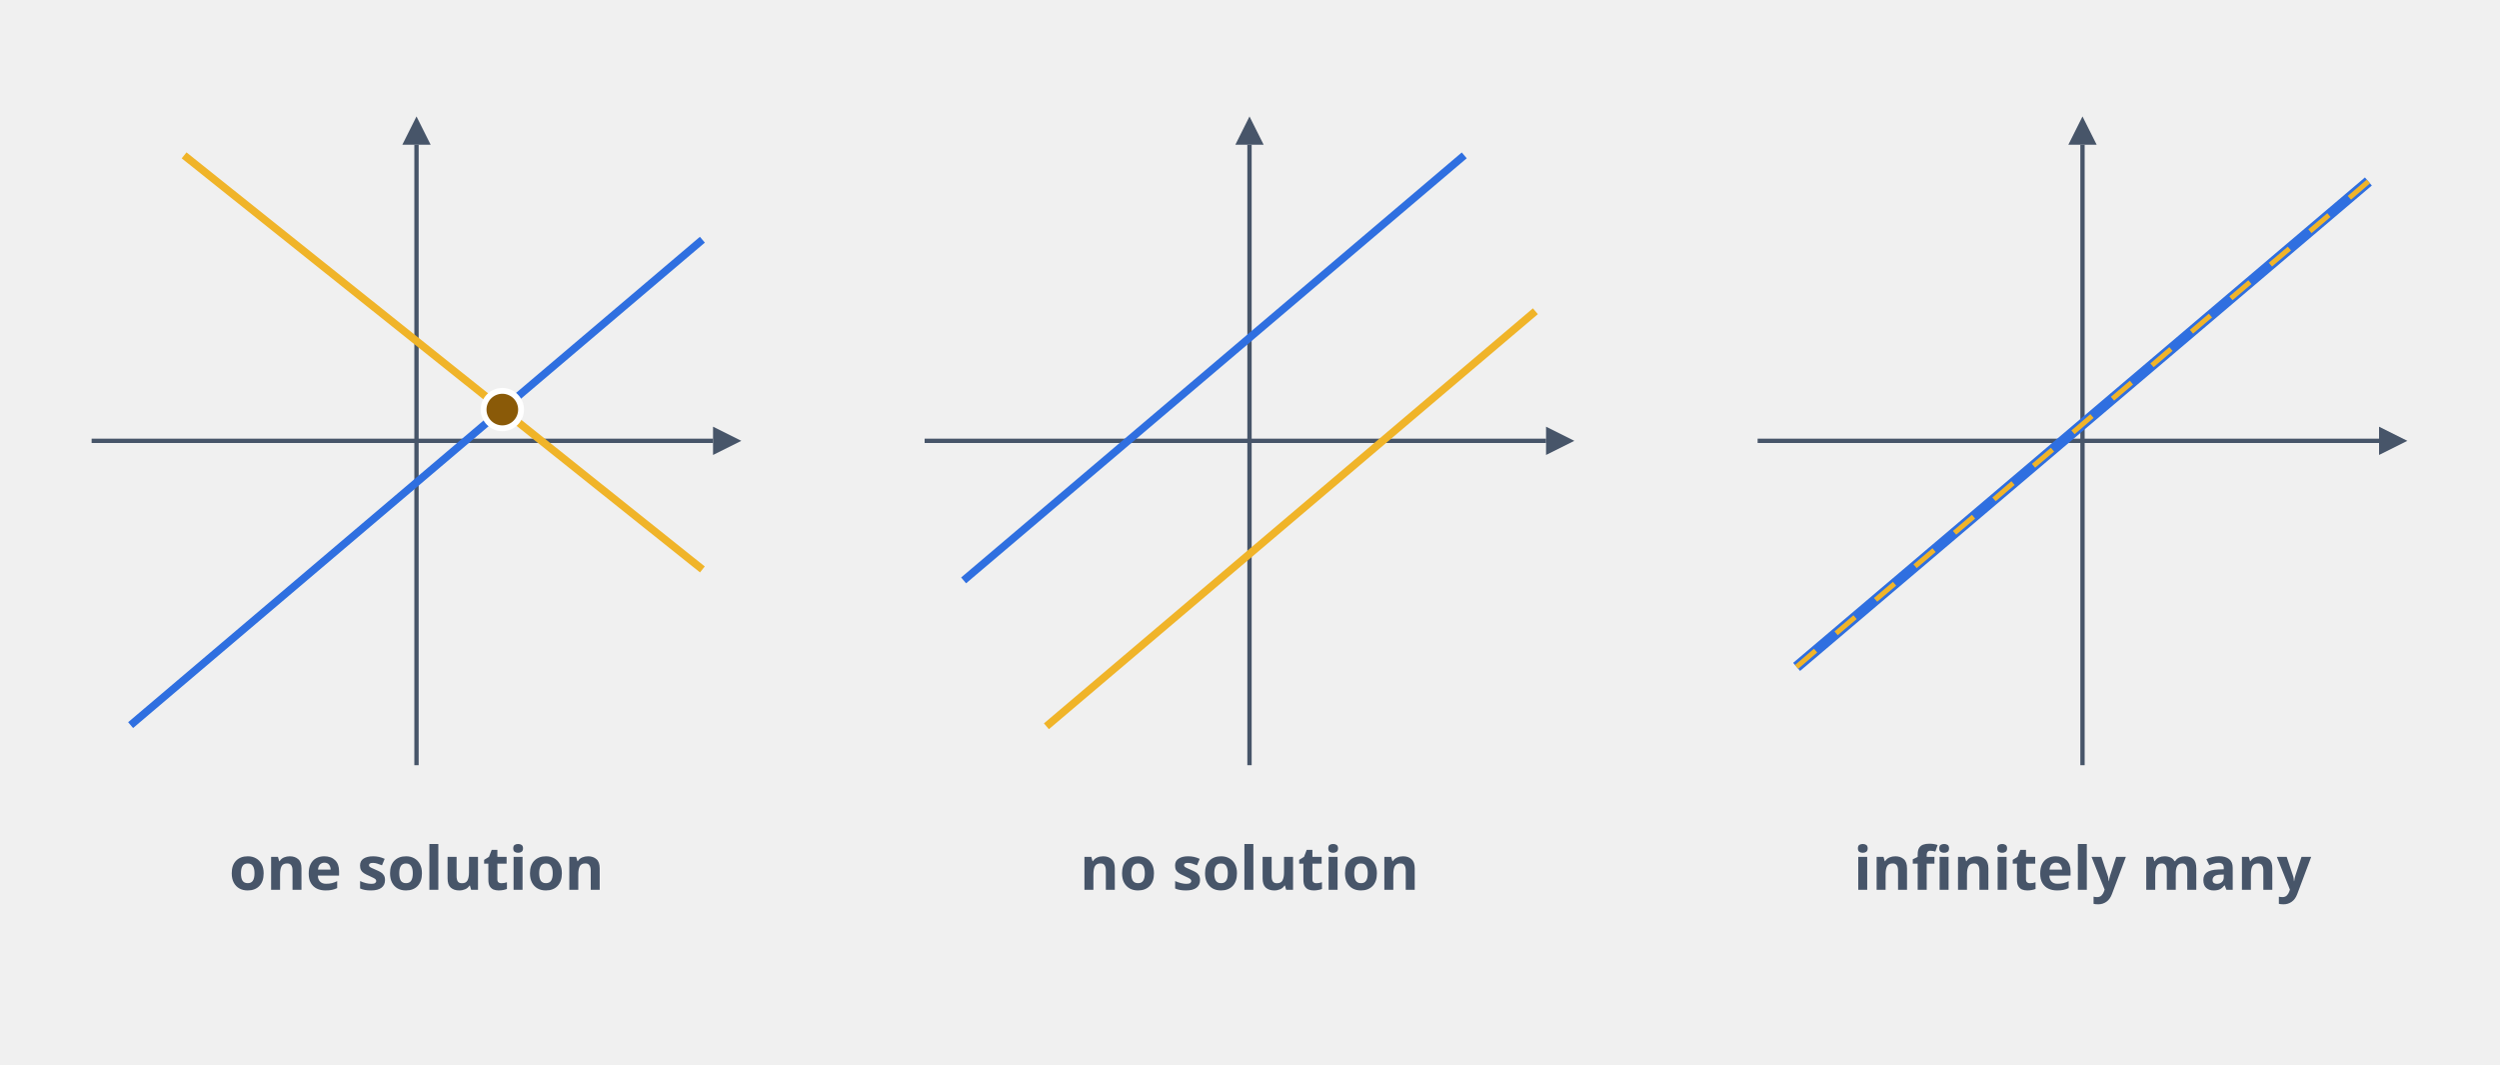
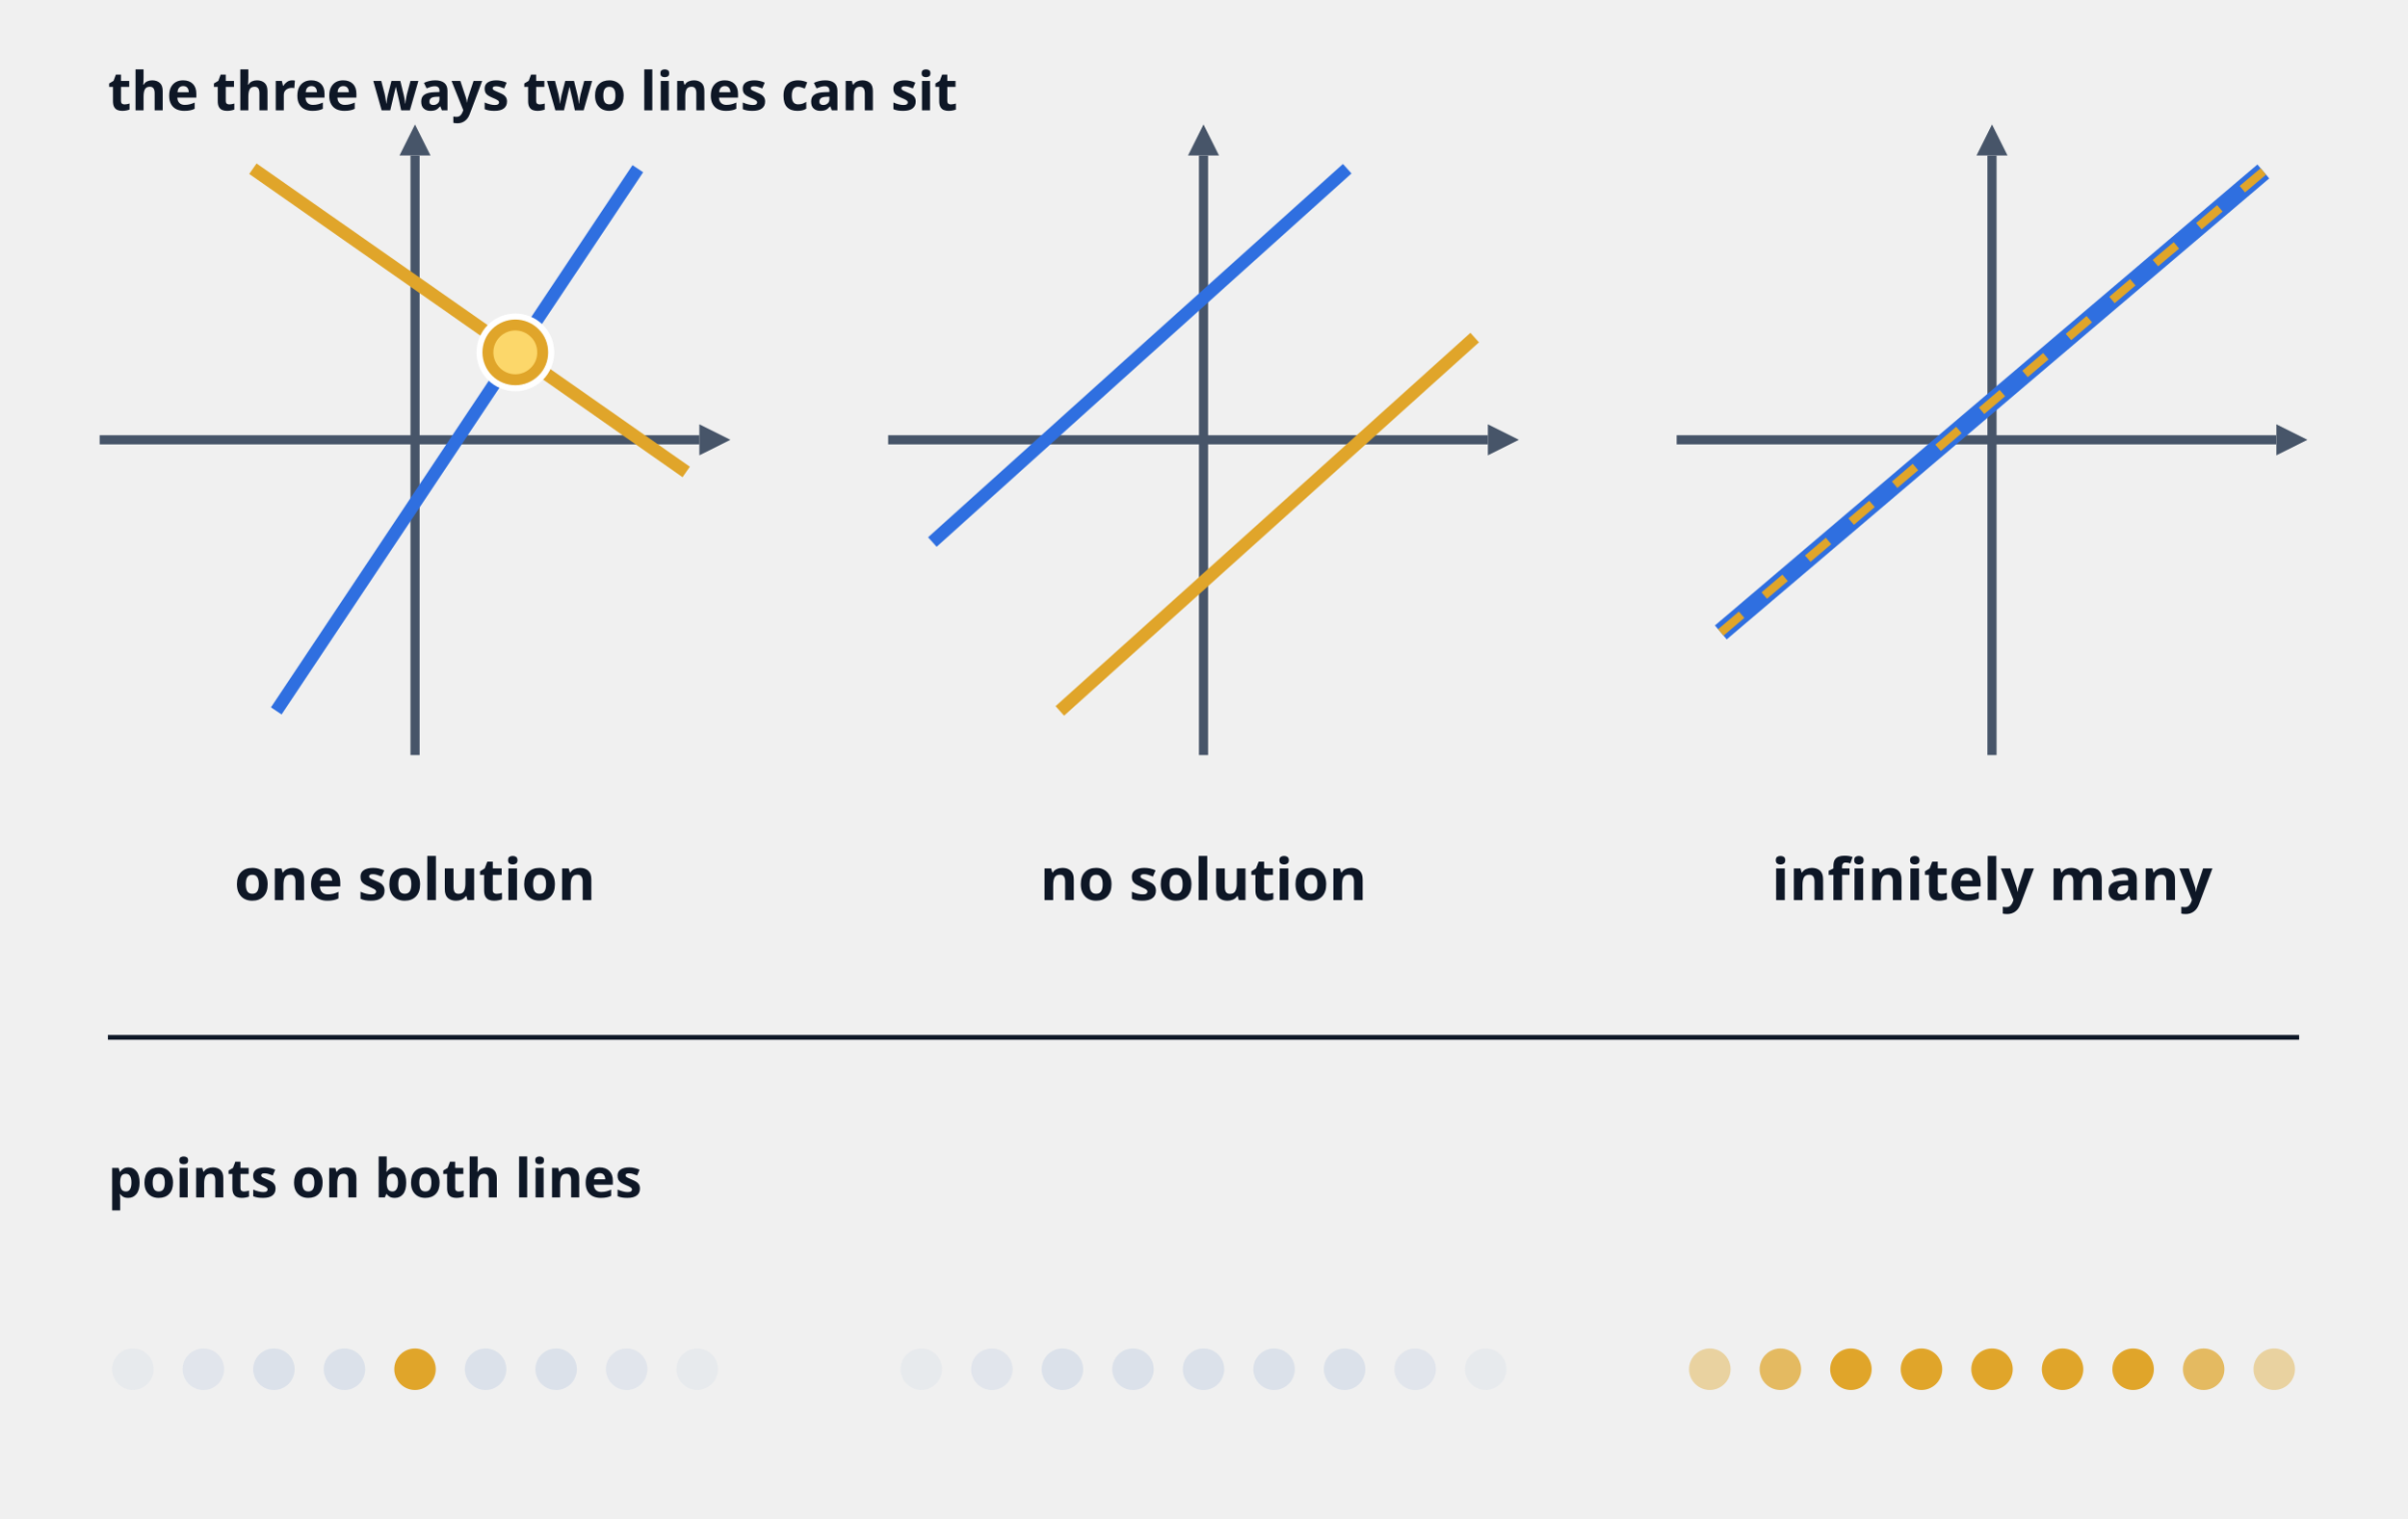
- <svg xmlns="http://www.w3.org/2000/svg" viewBox="0 0 580 247" role="img" aria-label="Three panels of axes side by side. In the first, two lines cross at a single marked point, labelled one solution. In the second, two parallel lines never meet, labelled no solution. In the third, one line is drawn twice with a dashed stroke over a solid one, labelled infinitely many." font-family="Space Grotesk, sans-serif">
-   <path fill="none" stroke-width="0.026" stroke-linecap="butt" stroke-linejoin="miter" stroke="#475569" d="M -6.95 0.55 C -5.707 0.55 -4.463 0.55 -3.22 0.55 " transform="matrix(38.66667, 0, 0, -38.59375, 290, 123.5)" />
-   <path fill-rule="nonzero" fill="#475569" d="M 172.066 102.273 C 169.875 101.18 167.684 100.086 165.492 98.992 C 165.492 101.18 165.492 103.367 165.492 105.555 C 167.684 104.461 169.875 103.367 172.066 102.273 Z M 172.066 102.273 " />
-   <path fill="none" stroke-width="0.026" stroke-linecap="butt" stroke-linejoin="miter" stroke="#475569" d="M -5 -1.4 C -5 -0.157 -5 1.087 -5 2.33 " transform="matrix(38.66667, 0, 0, -38.59375, 290, 123.5)" />
-   <path fill-rule="nonzero" fill="#475569" d="M 96.668 27.016 C 95.57 29.203 94.477 31.391 93.379 33.578 C 95.57 33.578 97.762 33.578 99.953 33.578 C 98.859 31.391 97.762 29.203 96.668 27.016 Z M 96.668 27.016 " />
-   <path fill="none" stroke-width="0.046" stroke-linecap="butt" stroke-linejoin="miter" stroke="#2f6fe0" d="M -6.716 -1.159 C -5.572 -0.186 -4.428 0.786 -3.284 1.759 " transform="matrix(38.66667, 0, 0, -38.59375, 290, 123.5)" />
-   <path fill="none" stroke-width="0.046" stroke-linecap="butt" stroke-linejoin="miter" stroke="#f0b429" d="M -6.395 2.266 C -5.358 1.436 -4.321 0.607 -3.284 -0.223 " transform="matrix(38.66667, 0, 0, -38.59375, 290, 123.5)" />
-   <path fill-rule="nonzero" fill="#ffffff" d="M 121.613 95.023 C 121.613 93.691 121.082 92.414 120.141 91.477 C 119.199 90.535 117.918 90.004 116.586 90.004 C 115.254 90.004 113.973 90.535 113.031 91.477 C 112.09 92.414 111.559 93.691 111.559 95.023 C 111.559 96.352 112.09 97.629 113.031 98.57 C 113.973 99.512 115.254 100.039 116.586 100.039 C 117.918 100.039 119.199 99.512 120.141 98.57 C 121.082 97.629 121.613 96.352 121.613 95.023 Z M 121.613 95.023 " />
-   <path fill-rule="nonzero" fill="#8a5a08" d="M 120.258 95.023 C 120.258 94.051 119.871 93.117 119.184 92.43 C 118.496 91.742 117.559 91.355 116.586 91.355 C 115.613 91.355 114.676 91.742 113.988 92.43 C 113.301 93.117 112.914 94.051 112.914 95.023 C 112.914 95.996 113.301 96.926 113.988 97.613 C 114.676 98.301 115.613 98.688 116.586 98.688 C 117.559 98.688 118.496 98.301 119.184 97.613 C 119.871 96.926 120.258 95.996 120.258 95.023 Z M 120.258 95.023 " />
-   <path fill="none" stroke-width="0.026" stroke-linecap="butt" stroke-linejoin="miter" stroke="#475569" d="M -1.95 0.55 C -0.707 0.55 0.537 0.55 1.78 0.55 " transform="matrix(38.66667, 0, 0, -38.59375, 290, 123.5)" />
-   <path fill-rule="nonzero" fill="#475569" d="M 365.398 102.273 C 363.207 101.18 361.02 100.086 358.828 98.992 C 358.828 101.18 358.828 103.367 358.828 105.555 C 361.02 104.461 363.207 103.367 365.398 102.273 Z M 365.398 102.273 " />
-   <path fill="none" stroke-width="0.026" stroke-linecap="butt" stroke-linejoin="miter" stroke="#475569" d="M 0 -1.4 C 0 -0.157 0 1.087 0 2.33 " transform="matrix(38.66667, 0, 0, -38.59375, 290, 123.5)" />
-   <path fill-rule="nonzero" fill="#475569" d="M 290 27.016 C 288.906 29.203 287.809 31.391 286.715 33.578 C 288.906 33.578 291.094 33.578 293.285 33.578 C 292.191 31.391 291.094 29.203 290 27.016 Z M 290 27.016 " />
-   <path fill="none" stroke-width="0.046" stroke-linecap="butt" stroke-linejoin="miter" stroke="#2f6fe0" d="M -1.716 -0.289 C -0.714 0.563 0.288 1.414 1.289 2.266 " transform="matrix(38.66667, 0, 0, -38.59375, 290, 123.5)" />
-   <path fill="none" stroke-width="0.046" stroke-linecap="butt" stroke-linejoin="miter" stroke="#f0b429" d="M -1.219 -1.166 C -0.241 -0.335 0.738 0.497 1.716 1.329 " transform="matrix(38.66667, 0, 0, -38.59375, 290, 123.5)" />
-   <path fill="none" stroke-width="0.026" stroke-linecap="butt" stroke-linejoin="miter" stroke="#475569" d="M 3.05 0.55 C 4.293 0.55 5.537 0.55 6.78 0.55 " transform="matrix(38.66667, 0, 0, -38.59375, 290, 123.5)" />
-   <path fill-rule="nonzero" fill="#475569" d="M 558.734 102.273 C 556.543 101.18 554.352 100.086 552.16 98.992 C 552.16 101.18 552.16 103.367 552.16 105.555 C 554.352 104.461 556.543 103.367 558.734 102.273 Z M 558.734 102.273 " />
-   <path fill="none" stroke-width="0.026" stroke-linecap="butt" stroke-linejoin="miter" stroke="#475569" d="M 5 -1.4 C 5 -0.157 5 1.087 5 2.33 " transform="matrix(38.66667, 0, 0, -38.59375, 290, 123.5)" />
-   <path fill-rule="nonzero" fill="#475569" d="M 483.332 27.016 C 482.238 29.203 481.141 31.391 480.047 33.578 C 482.238 33.578 484.43 33.578 486.621 33.578 C 485.523 31.391 484.43 29.203 483.332 27.016 Z M 483.332 27.016 " />
-   <path fill="none" stroke-width="0.064" stroke-linecap="butt" stroke-linejoin="miter" stroke="#2f6fe0" d="M 3.284 -0.809 C 4.428 0.164 5.572 1.136 6.716 2.109 " transform="matrix(38.66667, 0, 0, -38.59375, 290, 123.5)" />
-   <path fill="none" stroke-width="0.03" stroke-linecap="butt" stroke-linejoin="miter" stroke="#f0b429" d="M 3.284 -0.809 C 3.322 -0.776 3.36 -0.744 3.398 -0.711 " transform="matrix(38.66667, 0, 0, -38.59375, 290, 123.5)" />
-   <path fill="none" stroke-width="0.03" stroke-linecap="butt" stroke-linejoin="miter" stroke="#f0b429" d="M 3.521 -0.607 C 3.559 -0.575 3.597 -0.542 3.635 -0.51 " transform="matrix(38.66667, 0, 0, -38.59375, 290, 123.5)" />
-   <path fill="none" stroke-width="0.03" stroke-linecap="butt" stroke-linejoin="miter" stroke="#f0b429" d="M 3.758 -0.406 C 3.796 -0.373 3.834 -0.341 3.872 -0.309 " transform="matrix(38.66667, 0, 0, -38.59375, 290, 123.5)" />
-   <path fill="none" stroke-width="0.03" stroke-linecap="butt" stroke-linejoin="miter" stroke="#f0b429" d="M 3.995 -0.204 C 4.033 -0.172 4.071 -0.139 4.109 -0.107 " transform="matrix(38.66667, 0, 0, -38.59375, 290, 123.5)" />
-   <path fill="none" stroke-width="0.03" stroke-linecap="butt" stroke-linejoin="miter" stroke="#f0b429" d="M 4.232 -0.003 C 4.27 0.03 4.308 0.062 4.346 0.094 " transform="matrix(38.66667, 0, 0, -38.59375, 290, 123.5)" />
-   <path fill="none" stroke-width="0.03" stroke-linecap="butt" stroke-linejoin="miter" stroke="#f0b429" d="M 4.469 0.198 C 4.507 0.231 4.545 0.263 4.583 0.296 " transform="matrix(38.66667, 0, 0, -38.59375, 290, 123.5)" />
-   <path fill="none" stroke-width="0.03" stroke-linecap="butt" stroke-linejoin="miter" stroke="#f0b429" d="M 4.706 0.4 C 4.744 0.432 4.782 0.465 4.82 0.497 " transform="matrix(38.66667, 0, 0, -38.59375, 290, 123.5)" />
-   <path fill="none" stroke-width="0.03" stroke-linecap="butt" stroke-linejoin="miter" stroke="#f0b429" d="M 4.943 0.601 C 4.981 0.634 5.019 0.666 5.057 0.699 " transform="matrix(38.66667, 0, 0, -38.59375, 290, 123.5)" />
-   <path fill="none" stroke-width="0.03" stroke-linecap="butt" stroke-linejoin="miter" stroke="#f0b429" d="M 5.18 0.803 C 5.218 0.835 5.256 0.868 5.294 0.9 " transform="matrix(38.66667, 0, 0, -38.59375, 290, 123.5)" />
-   <path fill="none" stroke-width="0.03" stroke-linecap="butt" stroke-linejoin="miter" stroke="#f0b429" d="M 5.417 1.004 C 5.455 1.037 5.493 1.069 5.531 1.102 " transform="matrix(38.66667, 0, 0, -38.59375, 290, 123.5)" />
-   <path fill="none" stroke-width="0.03" stroke-linecap="butt" stroke-linejoin="miter" stroke="#f0b429" d="M 5.654 1.206 C 5.692 1.238 5.73 1.27 5.768 1.303 " transform="matrix(38.66667, 0, 0, -38.59375, 290, 123.5)" />
-   <path fill="none" stroke-width="0.03" stroke-linecap="butt" stroke-linejoin="miter" stroke="#f0b429" d="M 5.891 1.407 C 5.929 1.439 5.967 1.472 6.005 1.504 " transform="matrix(38.66667, 0, 0, -38.59375, 290, 123.5)" />
-   <path fill="none" stroke-width="0.03" stroke-linecap="butt" stroke-linejoin="miter" stroke="#f0b429" d="M 6.128 1.609 C 6.166 1.641 6.204 1.673 6.242 1.706 " transform="matrix(38.66667, 0, 0, -38.59375, 290, 123.5)" />
-   <path fill="none" stroke-width="0.03" stroke-linecap="butt" stroke-linejoin="miter" stroke="#f0b429" d="M 6.365 1.81 C 6.403 1.842 6.441 1.875 6.479 1.907 " transform="matrix(38.66667, 0, 0, -38.59375, 290, 123.5)" />
-   <path fill="none" stroke-width="0.03" stroke-linecap="butt" stroke-linejoin="miter" stroke="#f0b429" d="M 6.602 2.011 C 6.64 2.044 6.678 2.076 6.716 2.109 " transform="matrix(38.66667, 0, 0, -38.59375, 290, 123.5)" />
-   <text x="96.7" y="201.5" font-size="14" font-weight="700" fill="#475569" text-anchor="middle" dominant-baseline="middle">one solution</text>
-   <text x="290.0" y="201.5" font-size="14" font-weight="700" fill="#475569" text-anchor="middle" dominant-baseline="middle">no solution</text>
-   <text x="483.3" y="201.5" font-size="14" font-weight="700" fill="#475569" text-anchor="middle" dominant-baseline="middle">infinitely many</text>
+ <svg xmlns="http://www.w3.org/2000/svg" viewBox="0 0 580 366" role="img" aria-label="Two bands. In the top band, three small panels of axes sit side by side. In the first, two lines of different slopes cross at a single marked point, labelled one solution. In the second, two lines of equal slope run parallel and never meet, labelled no solution. In the third, a dashed line lies directly over a thicker line so the two read as one line, labelled infinitely many. Below a hairline, a row of sampled points sits under each panel, gold where a point lies on both lines and grey where it does not. One point is gold under the first panel, none under the second, and every point is gold under the third." font-family="Space Grotesk, sans-serif">
+   <path fill="none" stroke-width="0.05" stroke-linecap="butt" stroke-linejoin="miter" stroke="#475569" d="M -6.045 1.75 C -4.951 1.75 -3.856 1.75 -2.761 1.75 " transform="matrix(44, 0, 0, -44, 290, 183)" />
+   <path fill-rule="nonzero" fill="#475569" d="M 176 106 C 173.508 104.754 171.012 103.508 168.52 102.262 C 168.52 104.754 168.52 107.246 168.52 109.738 C 171.012 108.492 173.508 107.246 176 106 Z M 176 106 " />
+   <path fill="none" stroke-width="0.05" stroke-linecap="butt" stroke-linejoin="miter" stroke="#475569" d="M -4.318 0.023 C -4.318 1.118 -4.318 2.212 -4.318 3.307 " transform="matrix(44, 0, 0, -44, 290, 183)" />
+   <path fill-rule="nonzero" fill="#475569" d="M 100 30 C 98.754 32.492 97.508 34.988 96.262 37.48 C 98.754 37.48 101.246 37.48 103.738 37.48 C 102.492 34.988 101.246 32.492 100 30 Z M 100 30 " />
+   <path fill="none" stroke-width="0.07" stroke-linecap="butt" stroke-linejoin="miter" stroke="#2f6fe0" d="M -5.078 0.265 C -4.418 1.255 -3.758 2.245 -3.098 3.235 " transform="matrix(44, 0, 0, -44, 290, 183)" />
+   <path fill="none" stroke-width="0.07" stroke-linecap="butt" stroke-linejoin="miter" stroke="#e0a52a" d="M -5.206 3.235 C -4.415 2.682 -3.624 2.128 -2.833 1.574 " transform="matrix(44, 0, 0, -44, 290, 183)" />
+   <path fill-rule="nonzero" fill="#ffffff" d="M 133.555 84.926 C 133.555 82.441 132.566 80.059 130.809 78.301 C 129.051 76.543 126.668 75.555 124.184 75.555 C 121.695 75.555 119.312 76.543 117.555 78.301 C 115.797 80.059 114.809 82.441 114.809 84.926 C 114.809 87.414 115.797 89.797 117.555 91.555 C 119.312 93.312 121.695 94.301 124.184 94.301 C 126.668 94.301 129.051 93.312 130.809 91.555 C 132.566 89.797 133.555 87.414 133.555 84.926 Z M 133.555 84.926 " />
+   <path fill-rule="nonzero" fill="#fcd76a" stroke-width="0.06" stroke-linecap="butt" stroke-linejoin="miter" stroke="#e0a52a" d="M -3.619 2.229 C -3.619 2.269 -3.634 2.307 -3.663 2.335 C -3.691 2.363 -3.729 2.379 -3.769 2.379 C -3.808 2.379 -3.847 2.363 -3.875 2.335 C -3.903 2.307 -3.919 2.269 -3.919 2.229 C -3.919 2.189 -3.903 2.151 -3.875 2.123 C -3.847 2.095 -3.808 2.079 -3.769 2.079 C -3.729 2.079 -3.691 2.095 -3.663 2.123 C -3.634 2.151 -3.619 2.189 -3.619 2.229 Z M -3.619 2.229 " transform="matrix(44, 0, 0, -44, 290, 183)" />
+   <path fill="none" stroke-width="0.05" stroke-linecap="butt" stroke-linejoin="miter" stroke="#475569" d="M -1.727 1.75 C -0.632 1.75 0.462 1.75 1.557 1.75 " transform="matrix(44, 0, 0, -44, 290, 183)" />
+   <path fill-rule="nonzero" fill="#475569" d="M 366 106 C 363.508 104.754 361.012 103.508 358.52 102.262 C 358.52 104.754 358.52 107.246 358.52 109.738 C 361.012 108.492 363.508 107.246 366 106 Z M 366 106 " />
+   <path fill="none" stroke-width="0.05" stroke-linecap="butt" stroke-linejoin="miter" stroke="#475569" d="M 0 0.023 C 0 1.118 0 2.212 0 3.307 " transform="matrix(44, 0, 0, -44, 290, 183)" />
+   <path fill-rule="nonzero" fill="#475569" d="M 290 30 C 288.754 32.492 287.508 34.988 286.262 37.48 C 288.754 37.48 291.246 37.48 293.738 37.48 C 292.492 34.988 291.246 32.492 290 30 Z M 290 30 " />
+   <path fill="none" stroke-width="0.07" stroke-linecap="butt" stroke-linejoin="miter" stroke="#2f6fe0" d="M -1.485 1.19 C -0.728 1.872 0.029 2.554 0.787 3.235 " transform="matrix(44, 0, 0, -44, 290, 183)" />
+   <path fill="none" stroke-width="0.07" stroke-linecap="butt" stroke-linejoin="miter" stroke="#e0a52a" d="M -0.787 0.265 C -0.029 0.946 0.728 1.628 1.485 2.31 " transform="matrix(44, 0, 0, -44, 290, 183)" />
+   <path fill="none" stroke-width="0.05" stroke-linecap="butt" stroke-linejoin="miter" stroke="#475569" d="M 2.591 1.75 C 3.686 1.75 4.781 1.75 5.875 1.75 " transform="matrix(44, 0, 0, -44, 290, 183)" />
+   <path fill-rule="nonzero" fill="#475569" d="M 556 106 C 553.508 104.754 551.012 103.508 548.52 102.262 C 548.52 104.754 548.52 107.246 548.52 109.738 C 551.012 108.492 553.508 107.246 556 106 Z M 556 106 " />
+   <path fill="none" stroke-width="0.05" stroke-linecap="butt" stroke-linejoin="miter" stroke="#475569" d="M 4.318 0.023 C 4.318 1.118 4.318 2.212 4.318 3.307 " transform="matrix(44, 0, 0, -44, 290, 183)" />
+   <path fill-rule="nonzero" fill="#475569" d="M 480 30 C 478.754 32.492 477.508 34.988 476.262 37.48 C 478.754 37.48 481.246 37.48 483.738 37.48 C 482.492 34.988 481.246 32.492 480 30 Z M 480 30 " />
+   <path fill="none" stroke-width="0.1" stroke-linecap="butt" stroke-linejoin="miter" stroke="#2f6fe0" d="M 2.833 0.695 C 3.823 1.536 4.813 2.378 5.804 3.22 " transform="matrix(44, 0, 0, -44, 290, 183)" />
+   <path fill="none" stroke-width="0.046" stroke-linecap="butt" stroke-linejoin="miter" stroke="#e0a52a" d="M 2.833 0.695 C 2.871 0.727 2.909 0.759 2.947 0.792 " transform="matrix(44, 0, 0, -44, 290, 183)" />
+   <path fill="none" stroke-width="0.046" stroke-linecap="butt" stroke-linejoin="miter" stroke="#e0a52a" d="M 3.071 0.897 C 3.109 0.929 3.147 0.962 3.185 0.994 " transform="matrix(44, 0, 0, -44, 290, 183)" />
+   <path fill="none" stroke-width="0.046" stroke-linecap="butt" stroke-linejoin="miter" stroke="#e0a52a" d="M 3.309 1.099 C 3.347 1.132 3.385 1.164 3.423 1.196 " transform="matrix(44, 0, 0, -44, 290, 183)" />
+   <path fill="none" stroke-width="0.046" stroke-linecap="butt" stroke-linejoin="miter" stroke="#e0a52a" d="M 3.547 1.302 C 3.585 1.334 3.623 1.366 3.661 1.399 " transform="matrix(44, 0, 0, -44, 290, 183)" />
+   <path fill="none" stroke-width="0.046" stroke-linecap="butt" stroke-linejoin="miter" stroke="#e0a52a" d="M 3.785 1.504 C 3.823 1.536 3.861 1.569 3.899 1.601 " transform="matrix(44, 0, 0, -44, 290, 183)" />
+   <path fill="none" stroke-width="0.046" stroke-linecap="butt" stroke-linejoin="miter" stroke="#e0a52a" d="M 4.023 1.706 C 4.061 1.739 4.099 1.771 4.137 1.804 " transform="matrix(44, 0, 0, -44, 290, 183)" />
+   <path fill="none" stroke-width="0.046" stroke-linecap="butt" stroke-linejoin="miter" stroke="#e0a52a" d="M 4.261 1.909 C 4.299 1.941 4.337 1.973 4.375 2.006 " transform="matrix(44, 0, 0, -44, 290, 183)" />
+   <path fill="none" stroke-width="0.046" stroke-linecap="butt" stroke-linejoin="miter" stroke="#e0a52a" d="M 4.499 2.111 C 4.537 2.143 4.575 2.176 4.613 2.208 " transform="matrix(44, 0, 0, -44, 290, 183)" />
+   <path fill="none" stroke-width="0.046" stroke-linecap="butt" stroke-linejoin="miter" stroke="#e0a52a" d="M 4.737 2.313 C 4.775 2.346 4.813 2.378 4.851 2.411 " transform="matrix(44, 0, 0, -44, 290, 183)" />
+   <path fill="none" stroke-width="0.046" stroke-linecap="butt" stroke-linejoin="miter" stroke="#e0a52a" d="M 4.975 2.516 C 5.013 2.548 5.051 2.581 5.089 2.613 " transform="matrix(44, 0, 0, -44, 290, 183)" />
+   <path fill="none" stroke-width="0.046" stroke-linecap="butt" stroke-linejoin="miter" stroke="#e0a52a" d="M 5.213 2.718 C 5.251 2.75 5.289 2.783 5.328 2.815 " transform="matrix(44, 0, 0, -44, 290, 183)" />
+   <path fill="none" stroke-width="0.046" stroke-linecap="butt" stroke-linejoin="miter" stroke="#e0a52a" d="M 5.451 2.92 C 5.489 2.953 5.528 2.985 5.566 3.018 " transform="matrix(44, 0, 0, -44, 290, 183)" />
+   <path fill="none" stroke-width="0.046" stroke-linecap="butt" stroke-linejoin="miter" stroke="#e0a52a" d="M 5.689 3.123 C 5.727 3.155 5.766 3.188 5.804 3.22 " transform="matrix(44, 0, 0, -44, 290, 183)" />
+   <path fill="none" stroke-width="0.026" stroke-linecap="butt" stroke-linejoin="miter" stroke="#0e1726" d="M -6 -1.523 C -2 -1.523 2 -1.523 6 -1.523 " transform="matrix(44, 0, 0, -44, 290, 183)" />
+   <path fill-rule="nonzero" fill="#dbe1ea" fill-opacity="0.4" d="M 37 330 C 37 328.676 36.473 327.402 35.535 326.465 C 34.598 325.527 33.324 325 32 325 C 30.676 325 29.402 325.527 28.465 326.465 C 27.527 327.402 27 328.676 27 330 C 27 331.324 27.527 332.598 28.465 333.535 C 29.402 334.473 30.676 335 32 335 C 33.324 335 34.598 334.473 35.535 333.535 C 36.473 332.598 37 331.324 37 330 Z M 37 330 " />
+   <path fill-rule="nonzero" fill="#dbe1ea" fill-opacity="0.72" d="M 54 330 C 54 328.676 53.473 327.402 52.535 326.465 C 51.598 325.527 50.324 325 49 325 C 47.676 325 46.402 325.527 45.465 326.465 C 44.527 327.402 44 328.676 44 330 C 44 331.324 44.527 332.598 45.465 333.535 C 46.402 334.473 47.676 335 49 335 C 50.324 335 51.598 334.473 52.535 333.535 C 53.473 332.598 54 331.324 54 330 Z M 54 330 " />
+   <path fill-rule="nonzero" fill="#dbe1ea" d="M 71 330 C 71 328.676 70.473 327.402 69.535 326.465 C 68.598 325.527 67.324 325 66 325 C 64.676 325 63.402 325.527 62.465 326.465 C 61.527 327.402 61 328.676 61 330 C 61 331.324 61.527 332.598 62.465 333.535 C 63.402 334.473 64.676 335 66 335 C 67.324 335 68.598 334.473 69.535 333.535 C 70.473 332.598 71 331.324 71 330 Z M 71 330 " />
+   <path fill-rule="nonzero" fill="#dbe1ea" d="M 88 330 C 88 328.676 87.473 327.402 86.535 326.465 C 85.598 325.527 84.324 325 83 325 C 81.676 325 80.402 325.527 79.465 326.465 C 78.527 327.402 78 328.676 78 330 C 78 331.324 78.527 332.598 79.465 333.535 C 80.402 334.473 81.676 335 83 335 C 84.324 335 85.598 334.473 86.535 333.535 C 87.473 332.598 88 331.324 88 330 Z M 88 330 " />
+   <path fill-rule="nonzero" fill="#e0a52a" d="M 105 330 C 105 328.676 104.473 327.402 103.535 326.465 C 102.598 325.527 101.324 325 100 325 C 98.676 325 97.402 325.527 96.465 326.465 C 95.527 327.402 95 328.676 95 330 C 95 331.324 95.527 332.598 96.465 333.535 C 97.402 334.473 98.676 335 100 335 C 101.324 335 102.598 334.473 103.535 333.535 C 104.473 332.598 105 331.324 105 330 Z M 105 330 " />
+   <path fill-rule="nonzero" fill="#dbe1ea" d="M 122 330 C 122 328.676 121.473 327.402 120.535 326.465 C 119.598 325.527 118.324 325 117 325 C 115.676 325 114.402 325.527 113.465 326.465 C 112.527 327.402 112 328.676 112 330 C 112 331.324 112.527 332.598 113.465 333.535 C 114.402 334.473 115.676 335 117 335 C 118.324 335 119.598 334.473 120.535 333.535 C 121.473 332.598 122 331.324 122 330 Z M 122 330 " />
+   <path fill-rule="nonzero" fill="#dbe1ea" d="M 139 330 C 139 328.676 138.473 327.402 137.535 326.465 C 136.598 325.527 135.324 325 134 325 C 132.676 325 131.402 325.527 130.465 326.465 C 129.527 327.402 129 328.676 129 330 C 129 331.324 129.527 332.598 130.465 333.535 C 131.402 334.473 132.676 335 134 335 C 135.324 335 136.598 334.473 137.535 333.535 C 138.473 332.598 139 331.324 139 330 Z M 139 330 " />
+   <path fill-rule="nonzero" fill="#dbe1ea" fill-opacity="0.72" d="M 156 330 C 156 328.676 155.473 327.402 154.535 326.465 C 153.598 325.527 152.324 325 151 325 C 149.676 325 148.402 325.527 147.465 326.465 C 146.527 327.402 146 328.676 146 330 C 146 331.324 146.527 332.598 147.465 333.535 C 148.402 334.473 149.676 335 151 335 C 152.324 335 153.598 334.473 154.535 333.535 C 155.473 332.598 156 331.324 156 330 Z M 156 330 " />
+   <path fill-rule="nonzero" fill="#dbe1ea" fill-opacity="0.4" d="M 173 330 C 173 328.676 172.473 327.402 171.535 326.465 C 170.598 325.527 169.324 325 168 325 C 166.676 325 165.402 325.527 164.465 326.465 C 163.527 327.402 163 328.676 163 330 C 163 331.324 163.527 332.598 164.465 333.535 C 165.402 334.473 166.676 335 168 335 C 169.324 335 170.598 334.473 171.535 333.535 C 172.473 332.598 173 331.324 173 330 Z M 173 330 " />
+   <path fill-rule="nonzero" fill="#dbe1ea" fill-opacity="0.4" d="M 227 330 C 227 328.676 226.473 327.402 225.535 326.465 C 224.598 325.527 223.324 325 222 325 C 220.676 325 219.402 325.527 218.465 326.465 C 217.527 327.402 217 328.676 217 330 C 217 331.324 217.527 332.598 218.465 333.535 C 219.402 334.473 220.676 335 222 335 C 223.324 335 224.598 334.473 225.535 333.535 C 226.473 332.598 227 331.324 227 330 Z M 227 330 " />
+   <path fill-rule="nonzero" fill="#dbe1ea" fill-opacity="0.72" d="M 244 330 C 244 328.676 243.473 327.402 242.535 326.465 C 241.598 325.527 240.324 325 239 325 C 237.676 325 236.402 325.527 235.465 326.465 C 234.527 327.402 234 328.676 234 330 C 234 331.324 234.527 332.598 235.465 333.535 C 236.402 334.473 237.676 335 239 335 C 240.324 335 241.598 334.473 242.535 333.535 C 243.473 332.598 244 331.324 244 330 Z M 244 330 " />
+   <path fill-rule="nonzero" fill="#dbe1ea" d="M 261 330 C 261 328.676 260.473 327.402 259.535 326.465 C 258.598 325.527 257.324 325 256 325 C 254.676 325 253.402 325.527 252.465 326.465 C 251.527 327.402 251 328.676 251 330 C 251 331.324 251.527 332.598 252.465 333.535 C 253.402 334.473 254.676 335 256 335 C 257.324 335 258.598 334.473 259.535 333.535 C 260.473 332.598 261 331.324 261 330 Z M 261 330 " />
+   <path fill-rule="nonzero" fill="#dbe1ea" d="M 278 330 C 278 328.676 277.473 327.402 276.535 326.465 C 275.598 325.527 274.324 325 273 325 C 271.676 325 270.402 325.527 269.465 326.465 C 268.527 327.402 268 328.676 268 330 C 268 331.324 268.527 332.598 269.465 333.535 C 270.402 334.473 271.676 335 273 335 C 274.324 335 275.598 334.473 276.535 333.535 C 277.473 332.598 278 331.324 278 330 Z M 278 330 " />
+   <path fill-rule="nonzero" fill="#dbe1ea" d="M 295 330 C 295 328.676 294.473 327.402 293.535 326.465 C 292.598 325.527 291.324 325 290 325 C 288.676 325 287.402 325.527 286.465 326.465 C 285.527 327.402 285 328.676 285 330 C 285 331.324 285.527 332.598 286.465 333.535 C 287.402 334.473 288.676 335 290 335 C 291.324 335 292.598 334.473 293.535 333.535 C 294.473 332.598 295 331.324 295 330 Z M 295 330 " />
+   <path fill-rule="nonzero" fill="#dbe1ea" d="M 312 330 C 312 328.676 311.473 327.402 310.535 326.465 C 309.598 325.527 308.324 325 307 325 C 305.676 325 304.402 325.527 303.465 326.465 C 302.527 327.402 302 328.676 302 330 C 302 331.324 302.527 332.598 303.465 333.535 C 304.402 334.473 305.676 335 307 335 C 308.324 335 309.598 334.473 310.535 333.535 C 311.473 332.598 312 331.324 312 330 Z M 312 330 " />
+   <path fill-rule="nonzero" fill="#dbe1ea" d="M 329 330 C 329 328.676 328.473 327.402 327.535 326.465 C 326.598 325.527 325.324 325 324 325 C 322.676 325 321.402 325.527 320.465 326.465 C 319.527 327.402 319 328.676 319 330 C 319 331.324 319.527 332.598 320.465 333.535 C 321.402 334.473 322.676 335 324 335 C 325.324 335 326.598 334.473 327.535 333.535 C 328.473 332.598 329 331.324 329 330 Z M 329 330 " />
+   <path fill-rule="nonzero" fill="#dbe1ea" fill-opacity="0.72" d="M 346 330 C 346 328.676 345.473 327.402 344.535 326.465 C 343.598 325.527 342.324 325 341 325 C 339.676 325 338.402 325.527 337.465 326.465 C 336.527 327.402 336 328.676 336 330 C 336 331.324 336.527 332.598 337.465 333.535 C 338.402 334.473 339.676 335 341 335 C 342.324 335 343.598 334.473 344.535 333.535 C 345.473 332.598 346 331.324 346 330 Z M 346 330 " />
+   <path fill-rule="nonzero" fill="#dbe1ea" fill-opacity="0.4" d="M 363 330 C 363 328.676 362.473 327.402 361.535 326.465 C 360.598 325.527 359.324 325 358 325 C 356.676 325 355.402 325.527 354.465 326.465 C 353.527 327.402 353 328.676 353 330 C 353 331.324 353.527 332.598 354.465 333.535 C 355.402 334.473 356.676 335 358 335 C 359.324 335 360.598 334.473 361.535 333.535 C 362.473 332.598 363 331.324 363 330 Z M 363 330 " />
+   <path fill-rule="nonzero" fill="#e0a52a" fill-opacity="0.4" d="M 417 330 C 417 328.676 416.473 327.402 415.535 326.465 C 414.598 325.527 413.324 325 412 325 C 410.676 325 409.402 325.527 408.465 326.465 C 407.527 327.402 407 328.676 407 330 C 407 331.324 407.527 332.598 408.465 333.535 C 409.402 334.473 410.676 335 412 335 C 413.324 335 414.598 334.473 415.535 333.535 C 416.473 332.598 417 331.324 417 330 Z M 417 330 " />
+   <path fill-rule="nonzero" fill="#e0a52a" fill-opacity="0.72" d="M 434 330 C 434 328.676 433.473 327.402 432.535 326.465 C 431.598 325.527 430.324 325 429 325 C 427.676 325 426.402 325.527 425.465 326.465 C 424.527 327.402 424 328.676 424 330 C 424 331.324 424.527 332.598 425.465 333.535 C 426.402 334.473 427.676 335 429 335 C 430.324 335 431.598 334.473 432.535 333.535 C 433.473 332.598 434 331.324 434 330 Z M 434 330 " />
+   <path fill-rule="nonzero" fill="#e0a52a" d="M 451 330 C 451 328.676 450.473 327.402 449.535 326.465 C 448.598 325.527 447.324 325 446 325 C 444.676 325 443.402 325.527 442.465 326.465 C 441.527 327.402 441 328.676 441 330 C 441 331.324 441.527 332.598 442.465 333.535 C 443.402 334.473 444.676 335 446 335 C 447.324 335 448.598 334.473 449.535 333.535 C 450.473 332.598 451 331.324 451 330 Z M 451 330 " />
+   <path fill-rule="nonzero" fill="#e0a52a" d="M 468 330 C 468 328.676 467.473 327.402 466.535 326.465 C 465.598 325.527 464.324 325 463 325 C 461.676 325 460.402 325.527 459.465 326.465 C 458.527 327.402 458 328.676 458 330 C 458 331.324 458.527 332.598 459.465 333.535 C 460.402 334.473 461.676 335 463 335 C 464.324 335 465.598 334.473 466.535 333.535 C 467.473 332.598 468 331.324 468 330 Z M 468 330 " />
+   <path fill-rule="nonzero" fill="#e0a52a" d="M 485 330 C 485 328.676 484.473 327.402 483.535 326.465 C 482.598 325.527 481.324 325 480 325 C 478.676 325 477.402 325.527 476.465 326.465 C 475.527 327.402 475 328.676 475 330 C 475 331.324 475.527 332.598 476.465 333.535 C 477.402 334.473 478.676 335 480 335 C 481.324 335 482.598 334.473 483.535 333.535 C 484.473 332.598 485 331.324 485 330 Z M 485 330 " />
+   <path fill-rule="nonzero" fill="#e0a52a" d="M 502 330 C 502 328.676 501.473 327.402 500.535 326.465 C 499.598 325.527 498.324 325 497 325 C 495.676 325 494.402 325.527 493.465 326.465 C 492.527 327.402 492 328.676 492 330 C 492 331.324 492.527 332.598 493.465 333.535 C 494.402 334.473 495.676 335 497 335 C 498.324 335 499.598 334.473 500.535 333.535 C 501.473 332.598 502 331.324 502 330 Z M 502 330 " />
+   <path fill-rule="nonzero" fill="#e0a52a" d="M 519 330 C 519 328.676 518.473 327.402 517.535 326.465 C 516.598 325.527 515.324 325 514 325 C 512.676 325 511.402 325.527 510.465 326.465 C 509.527 327.402 509 328.676 509 330 C 509 331.324 509.527 332.598 510.465 333.535 C 511.402 334.473 512.676 335 514 335 C 515.324 335 516.598 334.473 517.535 333.535 C 518.473 332.598 519 331.324 519 330 Z M 519 330 " />
+   <path fill-rule="nonzero" fill="#e0a52a" fill-opacity="0.72" d="M 536 330 C 536 328.676 535.473 327.402 534.535 326.465 C 533.598 325.527 532.324 325 531 325 C 529.676 325 528.402 325.527 527.465 326.465 C 526.527 327.402 526 328.676 526 330 C 526 331.324 526.527 332.598 527.465 333.535 C 528.402 334.473 529.676 335 531 335 C 532.324 335 533.598 334.473 534.535 333.535 C 535.473 332.598 536 331.324 536 330 Z M 536 330 " />
+   <path fill-rule="nonzero" fill="#e0a52a" fill-opacity="0.4" d="M 553 330 C 553 328.676 552.473 327.402 551.535 326.465 C 550.598 325.527 549.324 325 548 325 C 546.676 325 545.402 325.527 544.465 326.465 C 543.527 327.402 543 328.676 543 330 C 543 331.324 543.527 332.598 544.465 333.535 C 545.402 334.473 546.676 335 548 335 C 549.324 335 550.598 334.473 551.535 333.535 C 552.473 332.598 553 331.324 553 330 Z M 553 330 " />
+   <text x="26.0" y="22.0" font-size="13" font-weight="700" fill="#0e1726" text-anchor="start" dominant-baseline="middle">the three ways two lines can sit</text>
+   <text x="100.0" y="212.0" font-size="14" font-weight="700" fill="#0e1726" text-anchor="middle" dominant-baseline="middle">one solution</text>
+   <text x="290.0" y="212.0" font-size="14" font-weight="700" fill="#0e1726" text-anchor="middle" dominant-baseline="middle">no solution</text>
+   <text x="480.0" y="212.0" font-size="14" font-weight="700" fill="#0e1726" text-anchor="middle" dominant-baseline="middle">infinitely many</text>
+   <text x="26.0" y="284.0" font-size="13" font-weight="700" fill="#0e1726" text-anchor="start" dominant-baseline="middle">points on both lines</text>
</svg>
